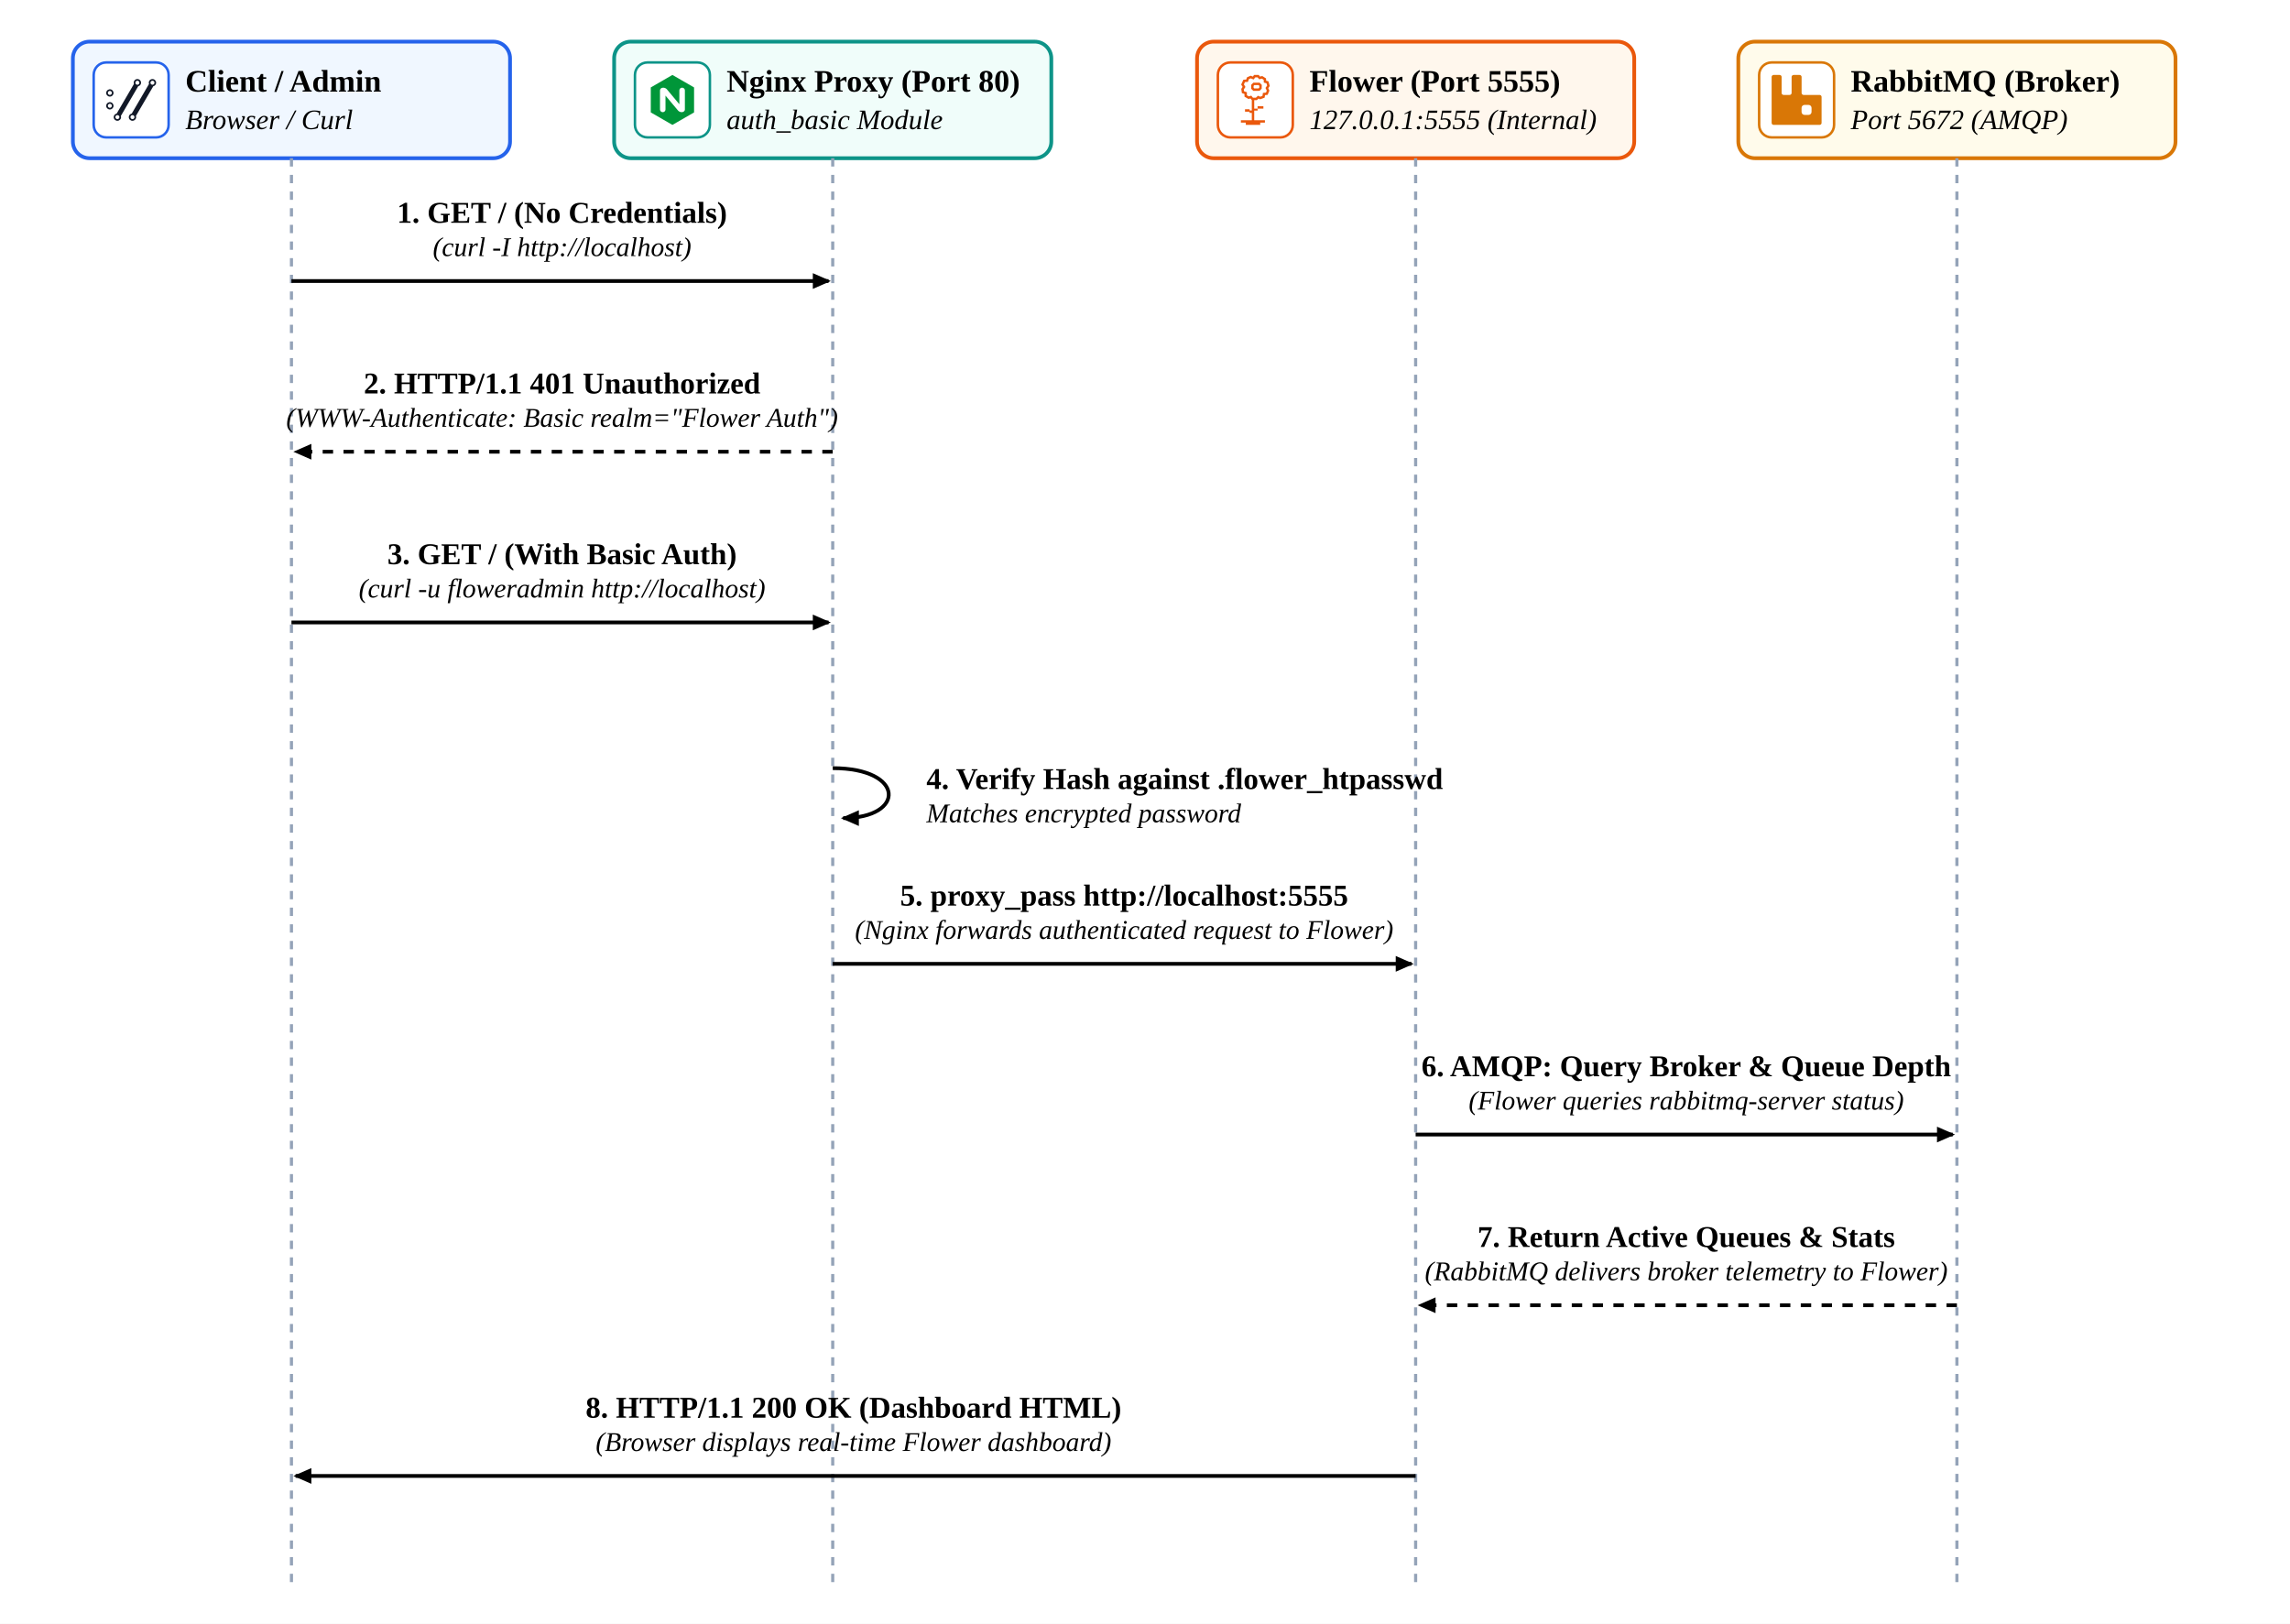
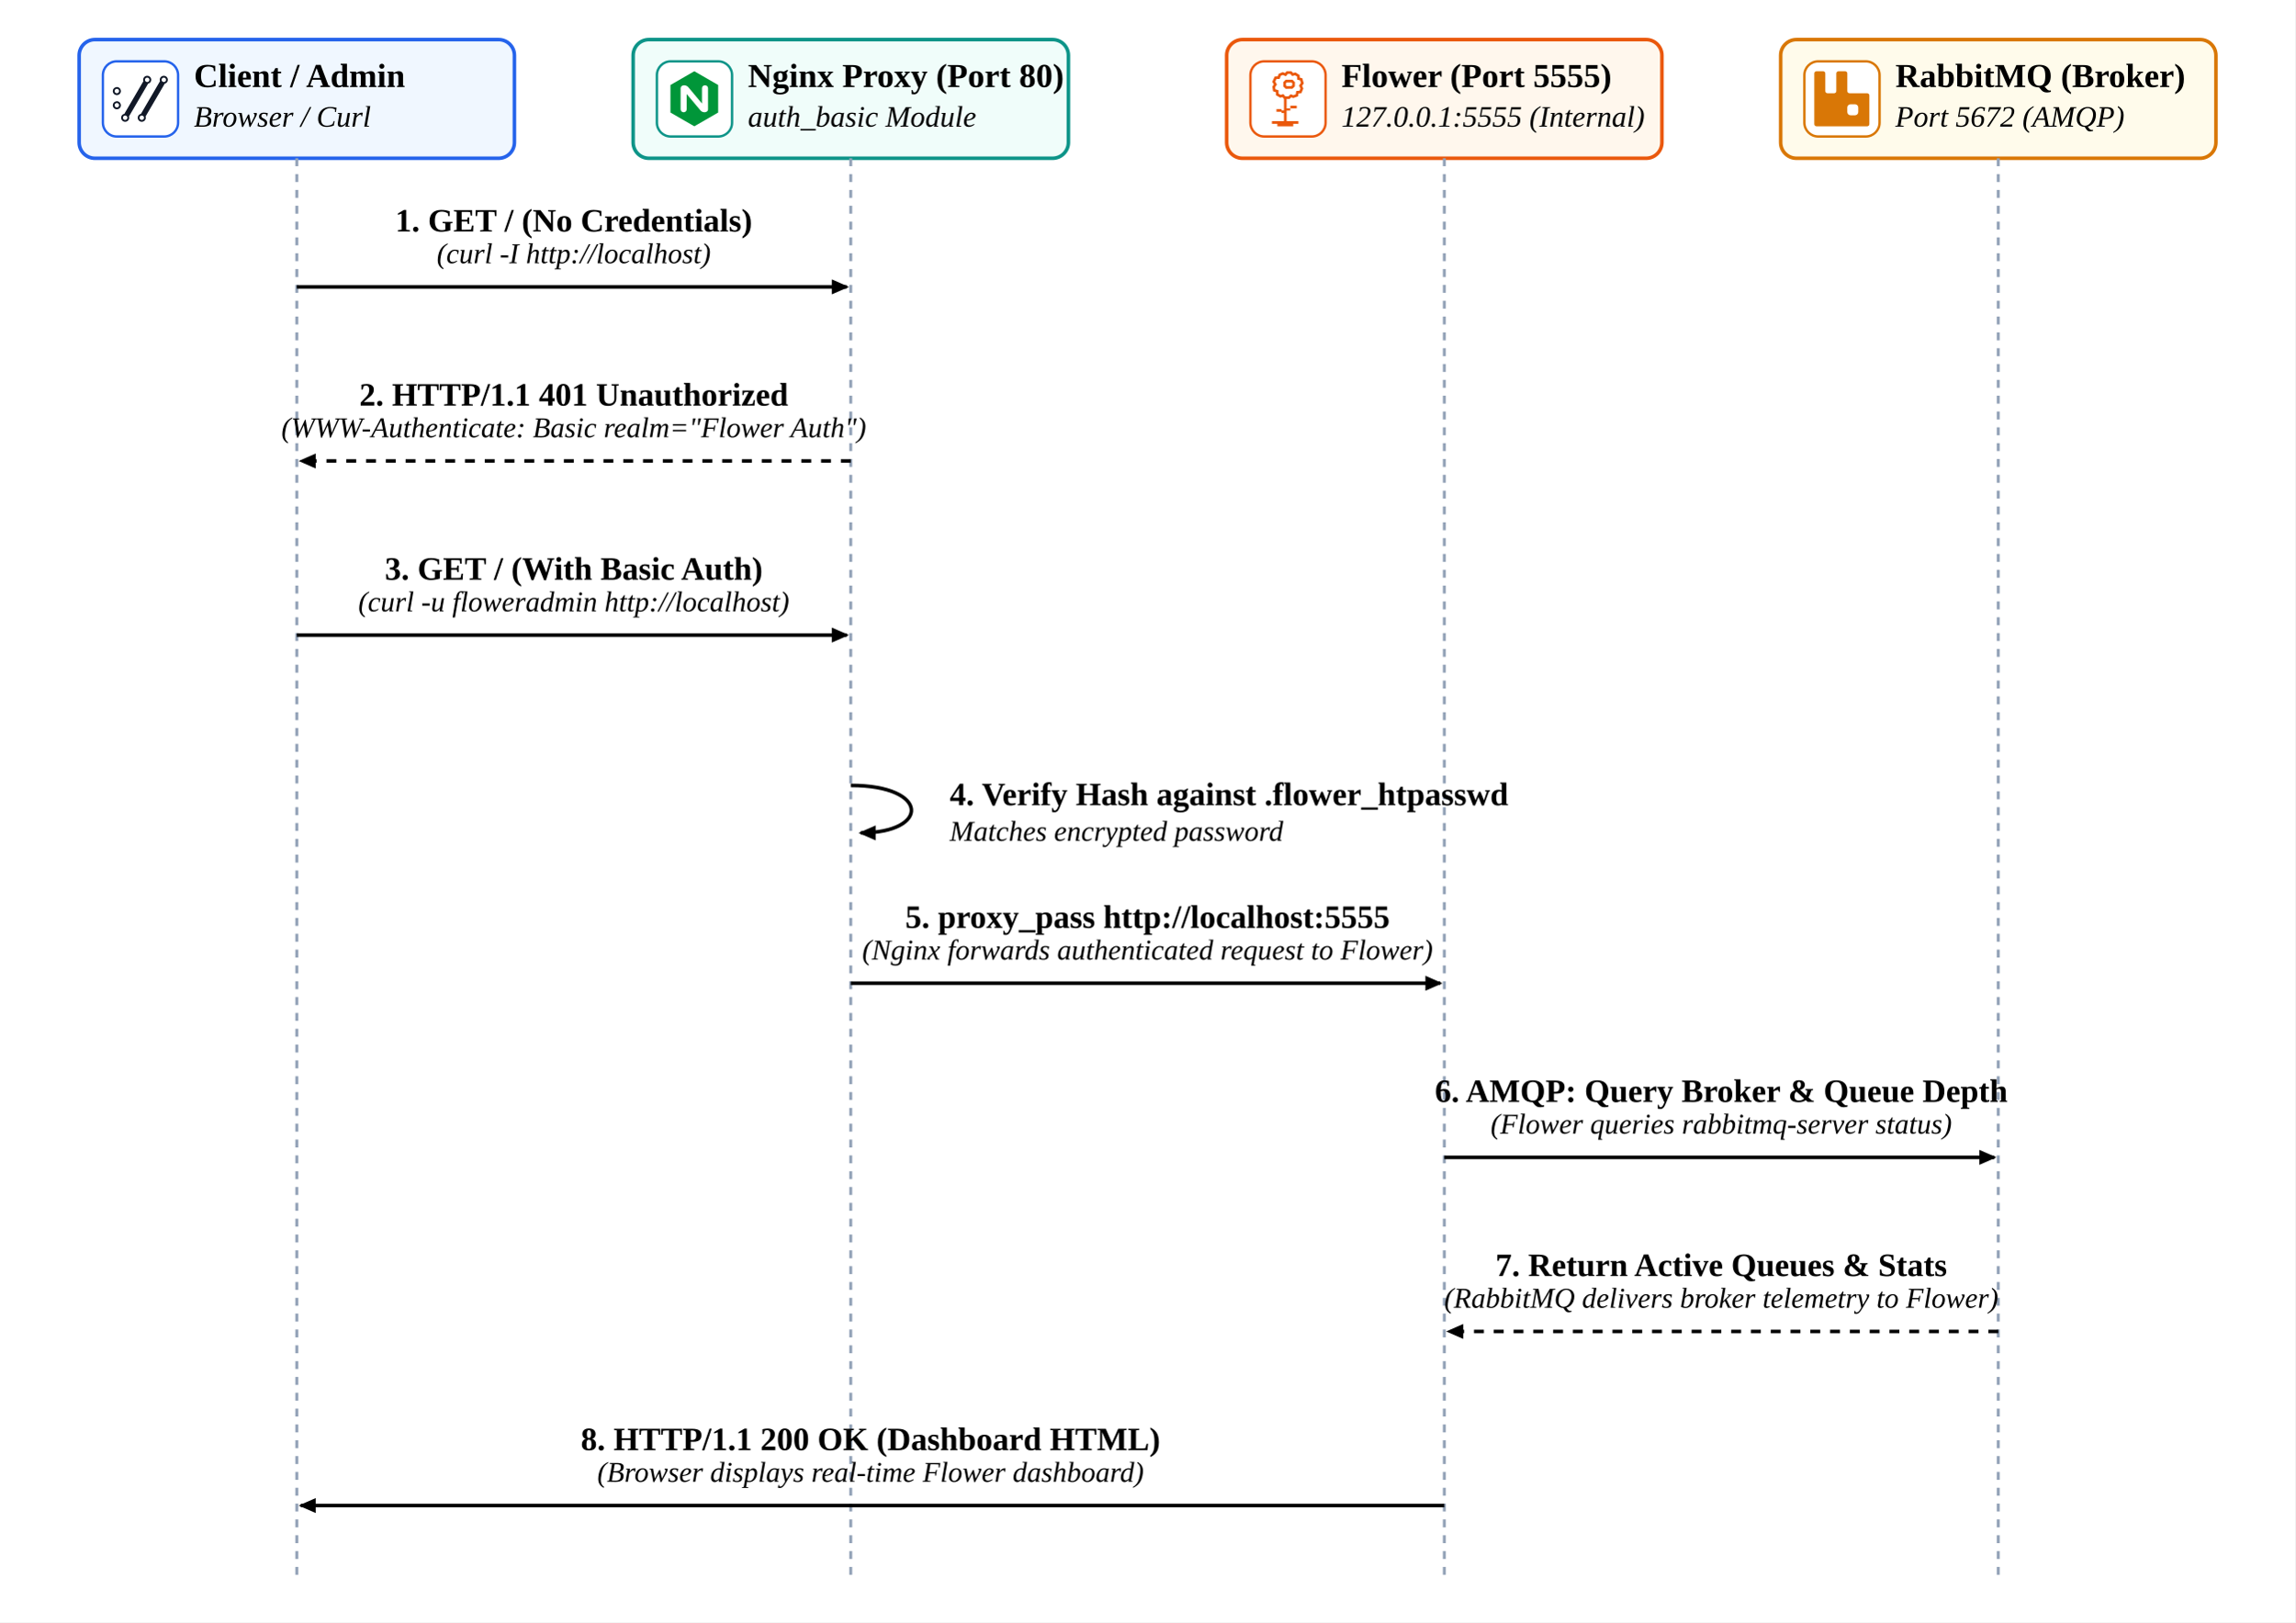
- <svg xmlns="http://www.w3.org/2000/svg" viewBox="0 0 1100 780" width="1100" height="780">
+ <svg xmlns="http://www.w3.org/2000/svg" viewBox="0 0 1160 820" width="1160" height="820">
  <defs>
    <style>
      text {
        font-family: "Times New Roman", Times, "Liberation Serif", serif;
        fill: #000000;
      }
      .title-text {
-         font-size: 18px;
+         font-size: 20px;
        font-weight: bold;
        fill: #000000;
      }
      .subtitle-text {
-         font-size: 13.5px;
+         font-size: 15px;
        font-style: italic;
        fill: #000000;
      }
      .section-heading {
-         font-size: 15px;
+         font-size: 17px;
        font-weight: bold;
        fill: #000000;
      }
      .code-font {
        font-family: "Times New Roman", Times, "Liberation Serif", serif;
-         font-size: 13.5px;
+         font-size: 15.5px;
        fill: #000000;
      }
      .body-text {
-         font-size: 13.5px;
+         font-size: 15.5px;
        fill: #000000;
      }
      .arrow-label {
-         font-size: 13.5px;
+         font-size: 16px;
        font-weight: bold;
        fill: #000000;
      }
      .arrow-sub {
-         font-size: 12.5px;
+         font-size: 14.5px;
        font-style: italic;
        fill: #000000;
      }
      .flow-step-title {
-         font-size: 14.5px;
+         font-size: 16.5px;
        font-weight: bold;
        fill: #000000;
      }
      .flow-step-sub {
-         font-size: 13px;
+         font-size: 14.5px;
        font-style: italic;
        fill: #000000;
      }
    </style>
    <marker id="arr-black" viewBox="0 0 10 10" refX="7" refY="5" markerWidth="6" markerHeight="6" orient="auto-start-reverse">
      <path d="M 0 1.5 L 8 5 L 0 8.5 z" fill="#000000" />
    </marker>
  </defs>
  <rect width="100%" height="100%" fill="#ffffff" />
-   <rect x="35" y="20" width="210" height="56" rx="8" fill="#f0f7ff" stroke="#2563eb" stroke-width="1.8" />
-   <rect x="45" y="30" width="36" height="36" rx="6" fill="#ffffff" stroke="#2563eb" stroke-width="1.2" />
-   <g transform="translate(51, 36) scale(1)">
+   <rect x="40" y="20" width="220" height="60" rx="8" fill="#f0f7ff" stroke="#2563eb" stroke-width="1.8" />
+   <rect x="52" y="31" width="38" height="38" rx="7" fill="#ffffff" stroke="#2563eb" stroke-width="1.2" />
+   <g transform="translate(57, 36) scale(1.16)">
    <path d="M.803 14.817c0-.534.433-.967.967-.967.533 0 .967.432.967.967 0 .533-.433.966-.967.966-.533 0-.967-.432-.967-.966m2.736 0c0-.196-.053-.376-.112-.552-.234-.702-.876-1.217-1.657-1.217-.125 0-.234.046-.352.071C.615 13.287 0 13.965 0 14.817c0 .976.792 1.769 1.77 1.769.977 0 1.769-.793 1.769-1.769m-1.769-7.149c.533 0 .967.433.967.967 0 .533-.433.967-.967.967-.534 0-.967-.433-.967-.967 0-.533.432-.967.967-.967m0 2.736c.977 0 1.769-.792 1.769-1.769 0-.196-.053-.376-.112-.552-.234-.702-.877-1.217-1.657-1.217-.125 0-.234.046-.352.072C.615 7.104 0 7.782 0 8.634c0 .977.792 1.769 1.77 1.769m13.221-5.694c-.534 0-.967-.433-.967-.966a.966.966 0 01.967-.967c.533 0 .966.432.966.967 0 .533-.432.966-.966.966m-9.6 16.513c-.533 0-.967-.433-.967-.967 0-.534.433-.967.967-.967a.966.966 0 01.967.967c0 .533-.432.967-.967.967m9.6-19.249c-.978 0-1.77.792-1.77 1.769 0 .208.052.403.119.588L5.039 18.558c-.803.168-1.418.846-1.418 1.698 0 .977.792 1.769 1.77 1.769.977 0 1.769-.792 1.769-1.769 0-.196-.052-.376-.111-.552l8.343-14.273c.778-.186 1.368-.853 1.368-1.688 0-.977-.793-1.769-1.769-1.769m7.24 2.736c-.534 0-.967-.433-.967-.967a.966.966 0 01.967-.967c.533 0 .967.432.967.967 0 .533-.433.967-.967.967M12.631 21.223c-.534 0-.967-.433-.967-.967a.966.966 0 01.967-.967c.533 0 .966.432.966.967 0 .533-.432.967-.966.967M22.23 1.974c-.977 0-1.769.792-1.769 1.769 0 .208.052.403.119.588l-8.301 14.226c-.802.168-1.417.846-1.417 1.698 0 .977.792 1.769 1.769 1.769.976 0 1.769-.792 1.769-1.769 0-.196-.052-.376-.111-.552l8.343-14.273C23.409 5.245 24 4.578 24 3.743c0-.977-.792-1.769-1.77-1.769" fill="#111827" />
  </g>
-   <text x="89" y="44" text-anchor="start" class="section-heading">Client / Admin</text>
-   <text x="89" y="62" text-anchor="start" class="subtitle-text">Browser / Curl</text>
-   <line x1="140" y1="76" x2="140" y2="760" stroke="#94a3b8" stroke-width="1.5" stroke-dasharray="4,4" />
-   <rect x="295" y="20" width="210" height="56" rx="8" fill="#f0fdfa" stroke="#0d9488" stroke-width="1.8" />
-   <rect x="305" y="30" width="36" height="36" rx="6" fill="#ffffff" stroke="#0d9488" stroke-width="1.2" />
-   <g transform="translate(311, 36) scale(1)">
+   <text x="98" y="44" text-anchor="start" class="section-heading">Client / Admin</text>
+   <text x="98" y="64" text-anchor="start" class="subtitle-text">Browser / Curl</text>
+   <line x1="150" y1="80" x2="150" y2="800" stroke="#94a3b8" stroke-width="1.5" stroke-dasharray="4,4" />
+   <rect x="320" y="20" width="220" height="60" rx="8" fill="#f0fdfa" stroke="#0d9488" stroke-width="1.8" />
+   <rect x="332" y="31" width="38" height="38" rx="7" fill="#ffffff" stroke="#0d9488" stroke-width="1.2" />
+   <g transform="translate(337, 36) scale(1.16)">
    <path d="M12 0L1.605 6v12L12 24l10.395-6V6L12 0zm6 16.59c0 .705-.646 1.29-1.529 1.29-.631 0-1.351-.255-1.801-.81l-6-7.141v6.66c0 .721-.57 1.29-1.274 1.29H7.32c-.721 0-1.29-.6-1.29-1.29V7.41c0-.705.63-1.29 1.5-1.29.646 0 1.38.255 1.83.81l5.97 7.141V7.41c0-.721.6-1.29 1.29-1.29h.075c.72 0 1.29.6 1.29 1.29v9.18H18z" fill="#009639" />
  </g>
-   <text x="349" y="44" text-anchor="start" class="section-heading">Nginx Proxy (Port 80)</text>
-   <text x="349" y="62" text-anchor="start" class="subtitle-text">auth_basic Module</text>
-   <line x1="400" y1="76" x2="400" y2="760" stroke="#94a3b8" stroke-width="1.5" stroke-dasharray="4,4" />
-   <rect x="575" y="20" width="210" height="56" rx="8" fill="#fff7ed" stroke="#ea580c" stroke-width="1.8" />
-   <rect x="585" y="30" width="36" height="36" rx="6" fill="#ffffff" stroke="#ea580c" stroke-width="1.2" />
-   <g transform="translate(591, 36) scale(1)">
+   <text x="378" y="44" text-anchor="start" class="section-heading">Nginx Proxy (Port 80)</text>
+   <text x="378" y="64" text-anchor="start" class="subtitle-text">auth_basic Module</text>
+   <line x1="430" y1="80" x2="430" y2="800" stroke="#94a3b8" stroke-width="1.5" stroke-dasharray="4,4" />
+   <rect x="620" y="20" width="220" height="60" rx="8" fill="#fff7ed" stroke="#ea580c" stroke-width="1.8" />
+   <rect x="632" y="31" width="38" height="38" rx="7" fill="#ffffff" stroke="#ea580c" stroke-width="1.2" />
+   <g transform="translate(637, 36) scale(1.16)">
    <path d="m18.938 5.31-.647-2.263-1.094-.28-.062-1.11L15.318.514l-1.036.274-.69-.788h-2.175l-.619.788L9.751.372l-1.754.764L7.61 2.22l-1.347.067-1.066 2.325.68 1.125-.63.96.29 2.03 1.251.415.012 1.302 1.937 1.119.908-.284.66.816v4.973H9.24v-.578H7.037v1.162H9.23v.579h1.075v3.517H5.062v1.162H7.42V24h6.929v-1.09h2.262v-1.162h-5.147v-4.626h1.624v-.927h-1.624v-4.097h1.286l.76-.74.84.336 2.098-.76.202-1.238 1.266-.13.83-2.043-.535-1.166Zm-1.453 2.243-.377.928-1.455.15-.237 1.442-1.045.377-1.128-.452-.963.937h-1.42l-.808-1-1.176.367-.921-.532L7.94 8.3l-1.356-.448-.126-.88.792-1.208-.742-1.227.515-1.124 1.42-.071.477-1.34.852-.372 1.403.558.806-1.027h1.082l.818.934 1.244-.329.881.554.077 1.36 1.274.326.31 1.09-.789 1.143zm-1.615 7.476h-2.783v1.163h2.783zM11.04 3.715l-1.036 1.038v1.87l1.049 1.037 2.975-.035 1.02-1.01.046-1.834-1.037-1.066Zm2.86 2.403-.354.349-2.023.024-.36-.356v-.903l.357-.357h2.047l.354.364z" fill="#ea580c" />
  </g>
-   <text x="629" y="44" text-anchor="start" class="section-heading">Flower (Port 5555)</text>
-   <text x="629" y="62" text-anchor="start" class="subtitle-text">127.0.0.1:5555 (Internal)</text>
-   <line x1="680" y1="76" x2="680" y2="760" stroke="#94a3b8" stroke-width="1.5" stroke-dasharray="4,4" />
-   <rect x="835" y="20" width="210" height="56" rx="8" fill="#fffbeb" stroke="#d97706" stroke-width="1.8" />
-   <rect x="845" y="30" width="36" height="36" rx="6" fill="#ffffff" stroke="#d97706" stroke-width="1.2" />
-   <g transform="translate(851, 36) scale(1)">
+   <text x="678" y="44" text-anchor="start" class="section-heading">Flower (Port 5555)</text>
+   <text x="678" y="64" text-anchor="start" class="subtitle-text">127.0.0.1:5555 (Internal)</text>
+   <line x1="730" y1="80" x2="730" y2="800" stroke="#94a3b8" stroke-width="1.5" stroke-dasharray="4,4" />
+   <rect x="900" y="20" width="220" height="60" rx="8" fill="#fffbeb" stroke="#d97706" stroke-width="1.8" />
+   <rect x="912" y="31" width="38" height="38" rx="7" fill="#ffffff" stroke="#d97706" stroke-width="1.2" />
+   <g transform="translate(917, 36) scale(1.16)">
    <path d="M23.035 9.601h-7.677a.956.956 0 01-.962-.962V.962a.956.956 0 00-.962-.956H10.56a.956.956 0 00-.962.956V8.64a.956.956 0 01-.962.962H5.762a.956.956 0 01-.961-.962V.962A.956.956 0 003.839 0H.959a.956.956 0 00-.956.962v22.076A.956.956 0 00.965 24h22.07a.956.956 0 00.962-.962V10.58a.956.956 0 00-.962-.98zm-3.86 8.152a1.437 1.437 0 01-1.437 1.443h-1.924a1.437 1.437 0 01-1.436-1.443v-1.917a1.437 1.437 0 011.436-1.443h1.924a1.437 1.437 0 011.437 1.443z" fill="#d97706" />
  </g>
-   <text x="889" y="44" text-anchor="start" class="section-heading">RabbitMQ (Broker)</text>
-   <text x="889" y="62" text-anchor="start" class="subtitle-text">Port 5672 (AMQP)</text>
-   <line x1="940" y1="76" x2="940" y2="760" stroke="#94a3b8" stroke-width="1.5" stroke-dasharray="4,4" />
-   <line x1="140" y1="135" x2="398" y2="135" stroke="#000000" stroke-width="1.8" marker-end="url(#arr-black)" />
-   <text x="270" y="107" text-anchor="middle" class="flow-step-title">1. GET / (No Credentials)</text>
-   <text x="270" y="123" text-anchor="middle" class="flow-step-sub">(curl -I http://localhost)</text>
-   <line x1="400" y1="217" x2="142" y2="217" stroke="#000000" stroke-width="1.8" stroke-dasharray="5,5" marker-end="url(#arr-black)" />
-   <text x="270" y="189" text-anchor="middle" class="flow-step-title">2. HTTP/1.1 401 Unauthorized</text>
-   <text x="270" y="205" text-anchor="middle" class="flow-step-sub">(WWW-Authenticate: Basic realm="Flower Auth")</text>
-   <line x1="140" y1="299" x2="398" y2="299" stroke="#000000" stroke-width="1.8" marker-end="url(#arr-black)" />
-   <text x="270" y="271" text-anchor="middle" class="flow-step-title">3. GET / (With Basic Auth)</text>
-   <text x="270" y="287" text-anchor="middle" class="flow-step-sub">(curl -u floweradmin http://localhost)</text>
-   <path d="M 400 369 C 435 369, 435 393, 405 393" fill="none" stroke="#000000" stroke-width="1.8" marker-end="url(#arr-black)" />
-   <text x="445" y="379" text-anchor="start" class="flow-step-title">4. Verify Hash against .flower_htpasswd</text>
-   <text x="445" y="395" text-anchor="start" class="flow-step-sub">Matches encrypted password</text>
-   <line x1="400" y1="463" x2="678" y2="463" stroke="#000000" stroke-width="1.8" marker-end="url(#arr-black)" />
-   <text x="540" y="435" text-anchor="middle" class="flow-step-title">5. proxy_pass http://localhost:5555</text>
-   <text x="540" y="451" text-anchor="middle" class="flow-step-sub">(Nginx forwards authenticated request to Flower)</text>
-   <line x1="680" y1="545" x2="938" y2="545" stroke="#000000" stroke-width="1.8" marker-end="url(#arr-black)" />
-   <text x="810" y="517" text-anchor="middle" class="flow-step-title">6. AMQP: Query Broker &amp; Queue Depth</text>
-   <text x="810" y="533" text-anchor="middle" class="flow-step-sub">(Flower queries rabbitmq-server status)</text>
-   <line x1="940" y1="627" x2="682" y2="627" stroke="#000000" stroke-width="1.8" stroke-dasharray="5,5" marker-end="url(#arr-black)" />
-   <text x="810" y="599" text-anchor="middle" class="flow-step-title">7. Return Active Queues &amp; Stats</text>
-   <text x="810" y="615" text-anchor="middle" class="flow-step-sub">(RabbitMQ delivers broker telemetry to Flower)</text>
-   <line x1="680" y1="709" x2="142" y2="709" stroke="#000000" stroke-width="1.8" marker-end="url(#arr-black)" />
-   <text x="410" y="681" text-anchor="middle" class="flow-step-title">8. HTTP/1.1 200 OK (Dashboard HTML)</text>
-   <text x="410" y="697" text-anchor="middle" class="flow-step-sub">(Browser displays real-time Flower dashboard)</text>
+   <text x="958" y="44" text-anchor="start" class="section-heading">RabbitMQ (Broker)</text>
+   <text x="958" y="64" text-anchor="start" class="subtitle-text">Port 5672 (AMQP)</text>
+   <line x1="1010" y1="80" x2="1010" y2="800" stroke="#94a3b8" stroke-width="1.5" stroke-dasharray="4,4" />
+   <line x1="150" y1="145" x2="428" y2="145" stroke="#000000" stroke-width="1.8" marker-end="url(#arr-black)" />
+   <text x="290" y="117" text-anchor="middle" class="flow-step-title">1. GET / (No Credentials)</text>
+   <text x="290" y="133" text-anchor="middle" class="flow-step-sub">(curl -I http://localhost)</text>
+   <line x1="430" y1="233" x2="152" y2="233" stroke="#000000" stroke-width="1.8" stroke-dasharray="5,5" marker-end="url(#arr-black)" />
+   <text x="290" y="205" text-anchor="middle" class="flow-step-title">2. HTTP/1.1 401 Unauthorized</text>
+   <text x="290" y="221" text-anchor="middle" class="flow-step-sub">(WWW-Authenticate: Basic realm="Flower Auth")</text>
+   <line x1="150" y1="321" x2="428" y2="321" stroke="#000000" stroke-width="1.8" marker-end="url(#arr-black)" />
+   <text x="290" y="293" text-anchor="middle" class="flow-step-title">3. GET / (With Basic Auth)</text>
+   <text x="290" y="309" text-anchor="middle" class="flow-step-sub">(curl -u floweradmin http://localhost)</text>
+   <path d="M 430 397 C 470 397, 470 421, 435 421" fill="none" stroke="#000000" stroke-width="1.8" marker-end="url(#arr-black)" />
+   <text x="480" y="407" text-anchor="start" class="flow-step-title">4. Verify Hash against .flower_htpasswd</text>
+   <text x="480" y="425" text-anchor="start" class="flow-step-sub">Matches encrypted password</text>
+   <line x1="430" y1="497" x2="728" y2="497" stroke="#000000" stroke-width="1.8" marker-end="url(#arr-black)" />
+   <text x="580" y="469" text-anchor="middle" class="flow-step-title">5. proxy_pass http://localhost:5555</text>
+   <text x="580" y="485" text-anchor="middle" class="flow-step-sub">(Nginx forwards authenticated request to Flower)</text>
+   <line x1="730" y1="585" x2="1008" y2="585" stroke="#000000" stroke-width="1.8" marker-end="url(#arr-black)" />
+   <text x="870" y="557" text-anchor="middle" class="flow-step-title">6. AMQP: Query Broker &amp; Queue Depth</text>
+   <text x="870" y="573" text-anchor="middle" class="flow-step-sub">(Flower queries rabbitmq-server status)</text>
+   <line x1="1010" y1="673" x2="732" y2="673" stroke="#000000" stroke-width="1.8" stroke-dasharray="5,5" marker-end="url(#arr-black)" />
+   <text x="870" y="645" text-anchor="middle" class="flow-step-title">7. Return Active Queues &amp; Stats</text>
+   <text x="870" y="661" text-anchor="middle" class="flow-step-sub">(RabbitMQ delivers broker telemetry to Flower)</text>
+   <line x1="730" y1="761" x2="152" y2="761" stroke="#000000" stroke-width="1.8" marker-end="url(#arr-black)" />
+   <text x="440" y="733" text-anchor="middle" class="flow-step-title">8. HTTP/1.1 200 OK (Dashboard HTML)</text>
+   <text x="440" y="749" text-anchor="middle" class="flow-step-sub">(Browser displays real-time Flower dashboard)</text>
</svg>
